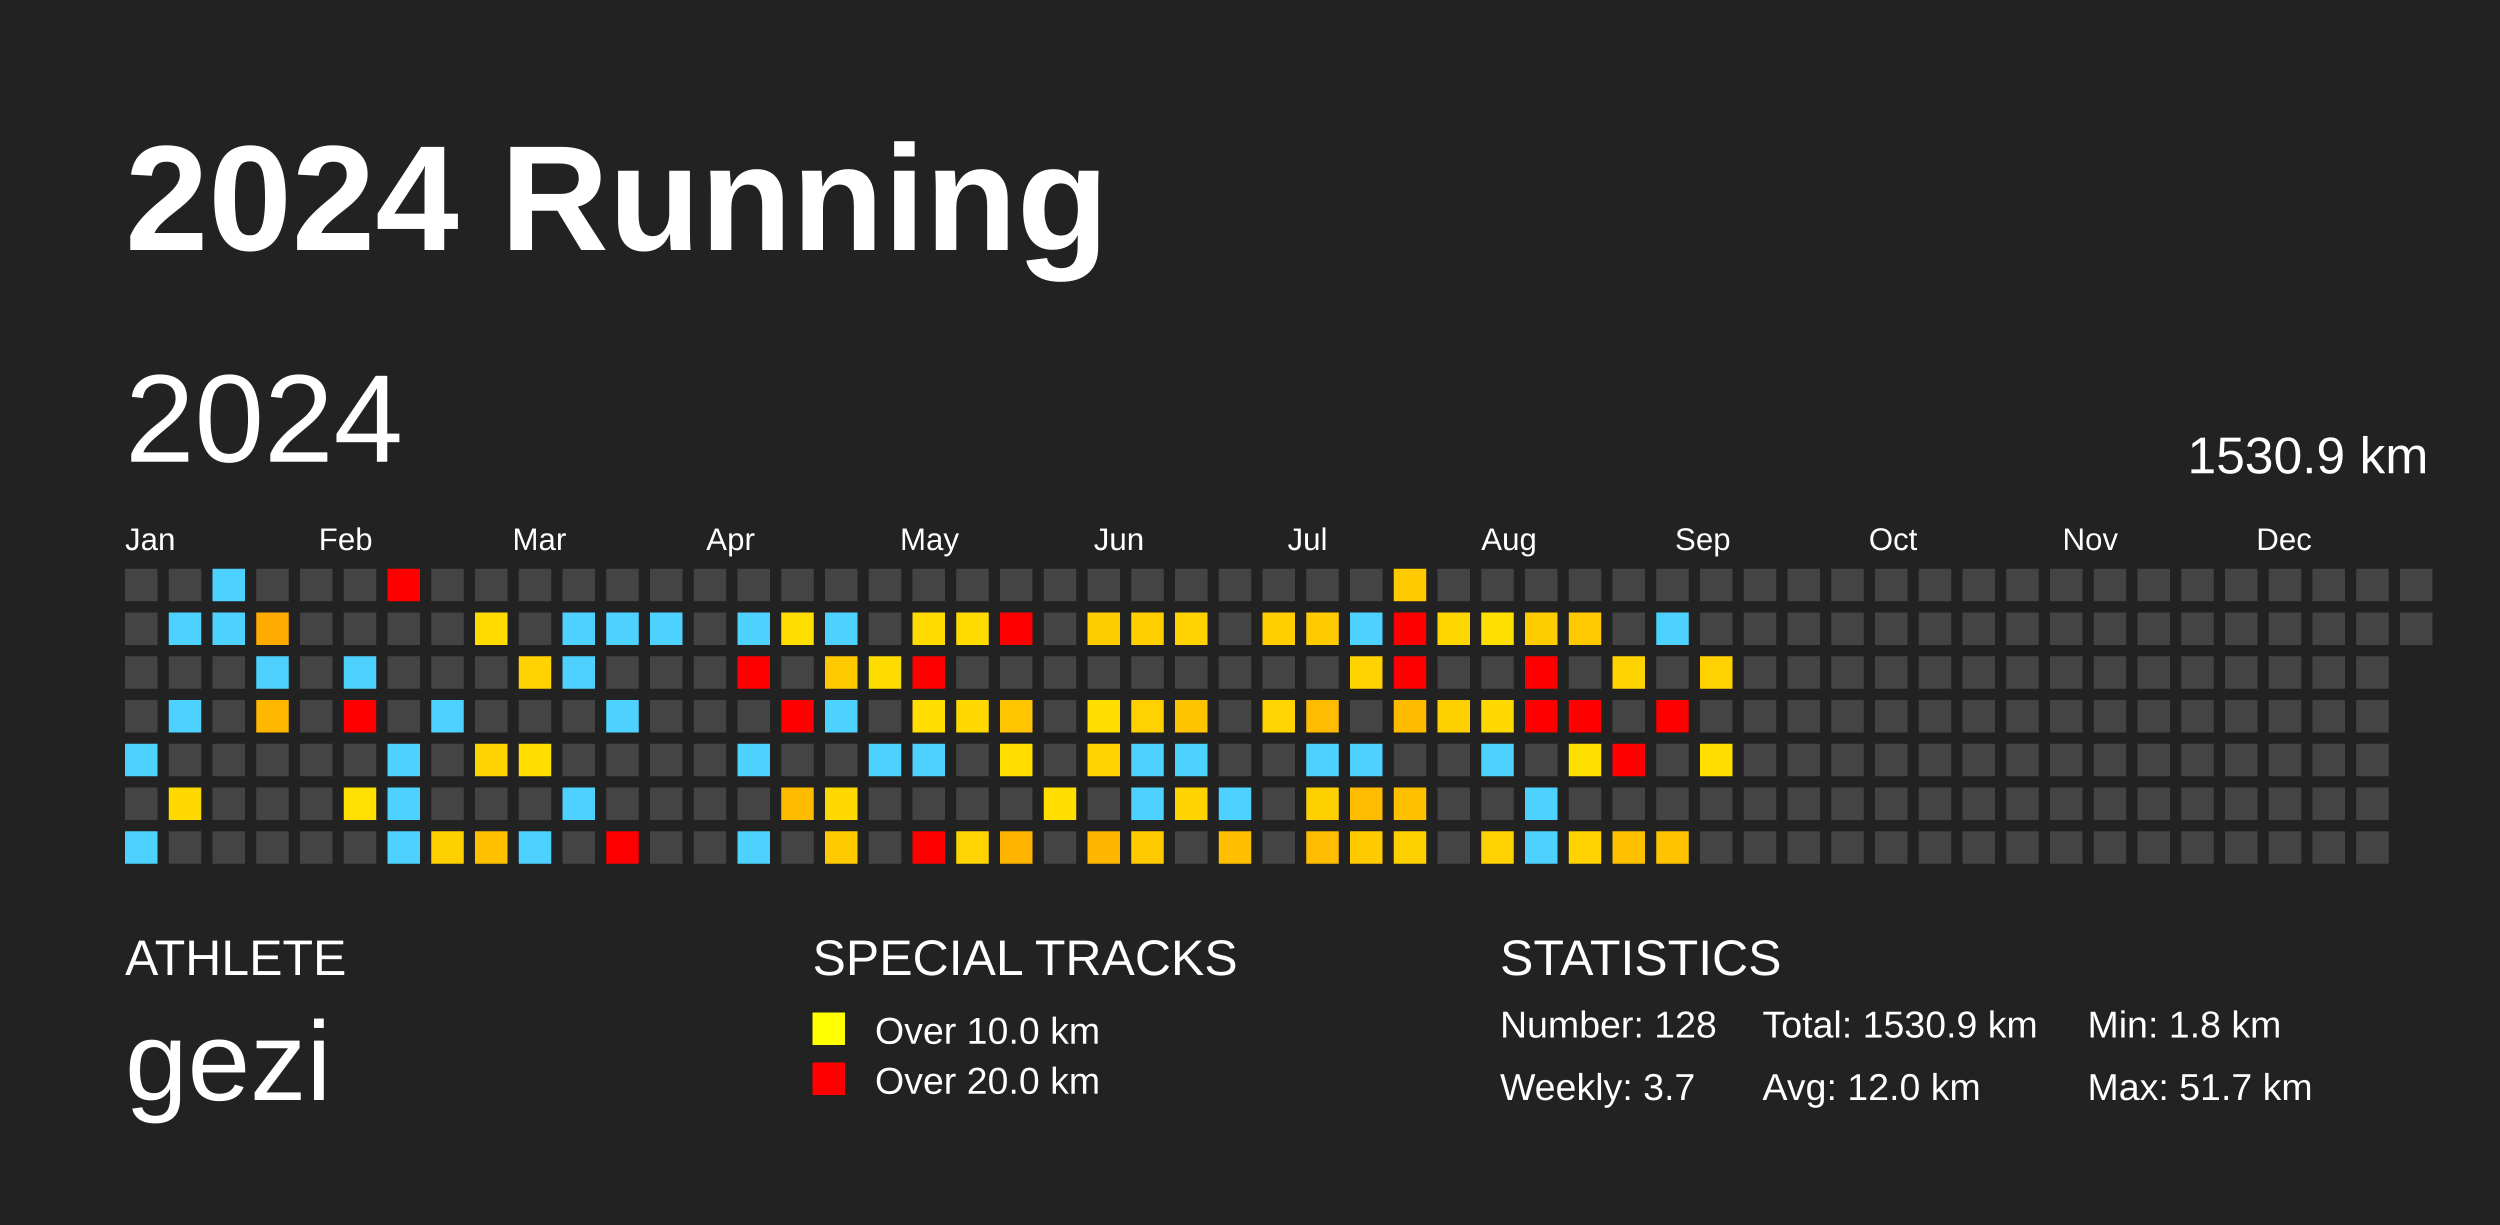
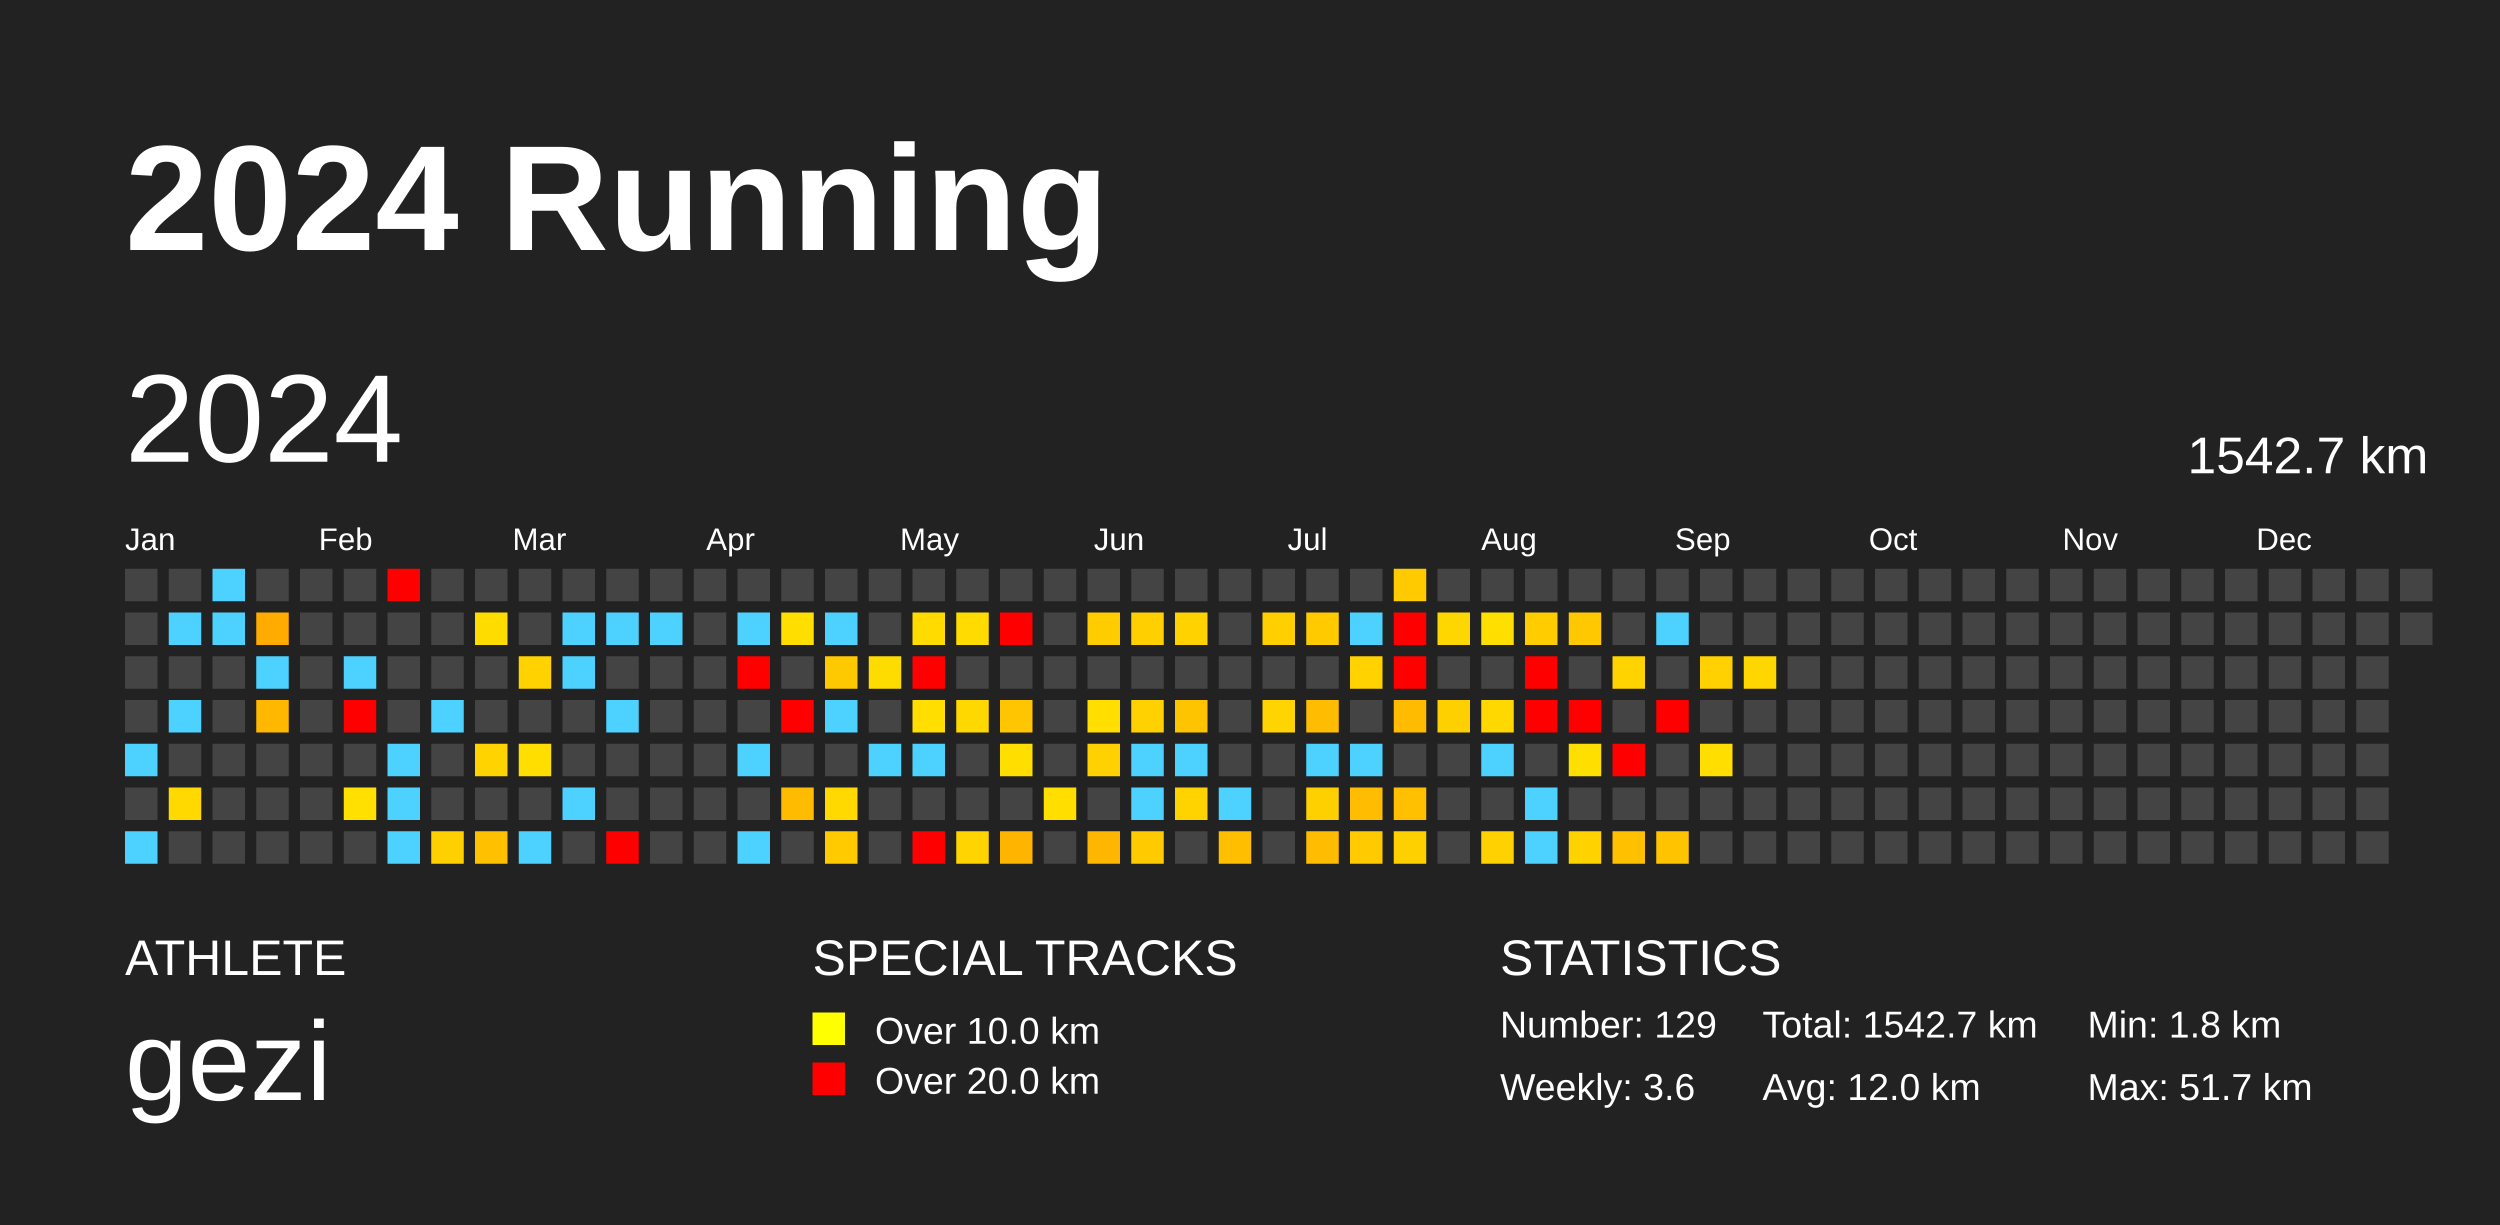
<svg xmlns="http://www.w3.org/2000/svg" baseProfile="full" height="98mm" version="1.1" viewBox="0,0,200,98" width="200mm">
  <defs />
  <rect fill="#222222" height="98" width="200" x="0" y="0" />
  <text fill="#FFFFFF" style="font-size:12px; font-family:Arial; font-weight:bold;" x="10" y="20">2024 Running</text>
  <text fill="#FFFFFF" style="font-size:4px; font-family:Arial" x="10" y="78">ATHLETE</text>
  <text fill="#FFFFFF" style="font-size:9px; font-family:Arial" x="10" y="88">gezi</text>
  <text fill="#FFFFFF" style="font-size:4px; font-family:Arial" x="65" y="78">SPECIAL TRACKS</text>
  <rect fill="yellow" height="2.6" width="2.6" x="65" y="81" />
  <text fill="#FFFFFF" style="font-size:3px; font-family:Arial" x="70" y="83.5">Over 10.0 km</text>
  <rect fill="red" height="2.6" width="2.6" x="65" y="85" />
  <text fill="#FFFFFF" style="font-size:3px; font-family:Arial" x="70" y="87.5">Over 20.0 km</text>
  <text fill="#FFFFFF" style="font-size:4px; font-family:Arial" x="120" y="78">STATISTICS</text>
-   <text fill="#FFFFFF" style="font-size:3px; font-family:Arial" x="120" y="83">Number: 128</text>
-   <text fill="#FFFFFF" style="font-size:3px; font-family:Arial" x="120" y="88">Weekly: 3.7</text>
-   <text fill="#FFFFFF" style="font-size:3px; font-family:Arial" x="141" y="83">Total: 1530.9 km</text>
+   <text fill="#FFFFFF" style="font-size:3px; font-family:Arial" x="120" y="83">Number: 129</text>
+   <text fill="#FFFFFF" style="font-size:3px; font-family:Arial" x="120" y="88">Weekly: 3.6</text>
+   <text fill="#FFFFFF" style="font-size:3px; font-family:Arial" x="141" y="83">Total: 1542.7 km</text>
  <text fill="#FFFFFF" style="font-size:3px; font-family:Arial" x="141" y="88">Avg: 12.0 km</text>
  <text fill="#FFFFFF" style="font-size:3px; font-family:Arial" x="167" y="83">Min: 1.8 km</text>
  <text fill="#FFFFFF" style="font-size:3px; font-family:Arial" x="167" y="88">Max: 51.7 km</text>
  <text dominant-baseline="hanging" fill="#FFFFFF" style="font-size:10.0px; font-family:Arial;" x="10" y="30">2024</text>
-   <text dominant-baseline="hanging" fill="#FFFFFF" style="font-size:4.125px; font-family:Arial;" x="175" y="35">1530.9 km</text>
+   <text dominant-baseline="hanging" fill="#FFFFFF" style="font-size:4.125px; font-family:Arial;" x="175" y="35">1542.7 km</text>
  <text fill="#FFFFFF" style="font-size:2.5px; font-family:Arial" x="10.0" y="44">Jan</text>
  <text fill="#FFFFFF" style="font-size:2.5px; font-family:Arial" x="25.5" y="44">Feb</text>
  <text fill="#FFFFFF" style="font-size:2.5px; font-family:Arial" x="41.0" y="44">Mar</text>
  <text fill="#FFFFFF" style="font-size:2.5px; font-family:Arial" x="56.5" y="44">Apr</text>
  <text fill="#FFFFFF" style="font-size:2.5px; font-family:Arial" x="72.0" y="44">May</text>
  <text fill="#FFFFFF" style="font-size:2.5px; font-family:Arial" x="87.5" y="44">Jun</text>
  <text fill="#FFFFFF" style="font-size:2.5px; font-family:Arial" x="103.0" y="44">Jul</text>
  <text fill="#FFFFFF" style="font-size:2.5px; font-family:Arial" x="118.5" y="44">Aug</text>
  <text fill="#FFFFFF" style="font-size:2.5px; font-family:Arial" x="134.0" y="44">Sep</text>
  <text fill="#FFFFFF" style="font-size:2.5px; font-family:Arial" x="149.5" y="44">Oct</text>
  <text fill="#FFFFFF" style="font-size:2.5px; font-family:Arial" x="165.0" y="44">Nov</text>
  <text fill="#FFFFFF" style="font-size:2.5px; font-family:Arial" x="180.5" y="44">Dec</text>
  <rect fill="#444444" height="2.6" width="2.6" x="10.0" y="45.5" />
  <rect fill="#444444" height="2.6" width="2.6" x="10.0" y="49.0" />
  <rect fill="#444444" height="2.6" width="2.6" x="10.0" y="52.5" />
  <rect fill="#444444" height="2.6" width="2.6" x="10.0" y="56.0" />
  <rect fill="#4dd2ff" height="2.6" width="2.6" x="10.0" y="59.5" />
  <rect fill="#444444" height="2.6" width="2.6" x="10.0" y="63.0" />
  <rect fill="#4dd2ff" height="2.6" width="2.6" x="10.0" y="66.5" />
  <rect fill="#444444" height="2.6" width="2.6" x="13.5" y="45.5" />
  <rect fill="#4dd2ff" height="2.6" width="2.6" x="13.5" y="49.0" />
  <rect fill="#444444" height="2.6" width="2.6" x="13.5" y="52.5" />
  <rect fill="#4dd2ff" height="2.6" width="2.6" x="13.5" y="56.0" />
  <rect fill="#444444" height="2.6" width="2.6" x="13.5" y="59.5" />
  <rect fill="#ffd900" height="2.6" width="2.6" x="13.5" y="63.0" />
  <rect fill="#444444" height="2.6" width="2.6" x="13.5" y="66.5" />
  <rect fill="#4dd2ff" height="2.6" width="2.6" x="17.0" y="45.5" />
  <rect fill="#4dd2ff" height="2.6" width="2.6" x="17.0" y="49.0" />
  <rect fill="#444444" height="2.6" width="2.6" x="17.0" y="52.5" />
  <rect fill="#444444" height="2.6" width="2.6" x="17.0" y="56.0" />
  <rect fill="#444444" height="2.6" width="2.6" x="17.0" y="59.5" />
  <rect fill="#444444" height="2.6" width="2.6" x="17.0" y="63.0" />
  <rect fill="#444444" height="2.6" width="2.6" x="17.0" y="66.5" />
  <rect fill="#444444" height="2.6" width="2.6" x="20.5" y="45.5" />
  <rect fill="#ffab00" height="2.6" width="2.6" x="20.5" y="49.0" />
  <rect fill="#4dd2ff" height="2.6" width="2.6" x="20.5" y="52.5" />
  <rect fill="#ffb700" height="2.6" width="2.6" x="20.5" y="56.0" />
  <rect fill="#444444" height="2.6" width="2.6" x="20.5" y="59.5" />
  <rect fill="#444444" height="2.6" width="2.6" x="20.5" y="63.0" />
  <rect fill="#444444" height="2.6" width="2.6" x="20.5" y="66.5" />
  <rect fill="#444444" height="2.6" width="2.6" x="24.0" y="45.5" />
  <rect fill="#444444" height="2.6" width="2.6" x="24.0" y="49.0" />
  <rect fill="#444444" height="2.6" width="2.6" x="24.0" y="52.5" />
  <rect fill="#444444" height="2.6" width="2.6" x="24.0" y="56.0" />
  <rect fill="#444444" height="2.6" width="2.6" x="24.0" y="59.5" />
  <rect fill="#444444" height="2.6" width="2.6" x="24.0" y="63.0" />
  <rect fill="#444444" height="2.6" width="2.6" x="24.0" y="66.5" />
  <rect fill="#444444" height="2.6" width="2.6" x="27.5" y="45.5" />
  <rect fill="#444444" height="2.6" width="2.6" x="27.5" y="49.0" />
  <rect fill="#4dd2ff" height="2.6" width="2.6" x="27.5" y="52.5" />
  <rect fill="red" height="2.6" width="2.6" x="27.5" y="56.0" />
  <rect fill="#444444" height="2.6" width="2.6" x="27.5" y="59.5" />
  <rect fill="#ffe000" height="2.6" width="2.6" x="27.5" y="63.0" />
  <rect fill="#444444" height="2.6" width="2.6" x="27.5" y="66.5" />
  <rect fill="red" height="2.6" width="2.6" x="31.0" y="45.5" />
  <rect fill="#444444" height="2.6" width="2.6" x="31.0" y="49.0" />
  <rect fill="#444444" height="2.6" width="2.6" x="31.0" y="52.5" />
  <rect fill="#444444" height="2.6" width="2.6" x="31.0" y="56.0" />
  <rect fill="#4dd2ff" height="2.6" width="2.6" x="31.0" y="59.5" />
  <rect fill="#4dd2ff" height="2.6" width="2.6" x="31.0" y="63.0" />
  <rect fill="#4dd2ff" height="2.6" width="2.6" x="31.0" y="66.5" />
  <rect fill="#444444" height="2.6" width="2.6" x="34.5" y="45.5" />
  <rect fill="#444444" height="2.6" width="2.6" x="34.5" y="49.0" />
  <rect fill="#444444" height="2.6" width="2.6" x="34.5" y="52.5" />
  <rect fill="#4dd2ff" height="2.6" width="2.6" x="34.5" y="56.0" />
  <rect fill="#444444" height="2.6" width="2.6" x="34.5" y="59.5" />
  <rect fill="#444444" height="2.6" width="2.6" x="34.5" y="63.0" />
  <rect fill="#ffd000" height="2.6" width="2.6" x="34.5" y="66.5" />
  <rect fill="#444444" height="2.6" width="2.6" x="38.0" y="45.5" />
  <rect fill="#ffdc00" height="2.6" width="2.6" x="38.0" y="49.0" />
  <rect fill="#444444" height="2.6" width="2.6" x="38.0" y="52.5" />
  <rect fill="#444444" height="2.6" width="2.6" x="38.0" y="56.0" />
  <rect fill="#ffd300" height="2.6" width="2.6" x="38.0" y="59.5" />
  <rect fill="#444444" height="2.6" width="2.6" x="38.0" y="63.0" />
  <rect fill="#ffc000" height="2.6" width="2.6" x="38.0" y="66.5" />
  <rect fill="#444444" height="2.6" width="2.6" x="41.5" y="45.5" />
  <rect fill="#444444" height="2.6" width="2.6" x="41.5" y="49.0" />
  <rect fill="#ffd200" height="2.6" width="2.6" x="41.5" y="52.5" />
  <rect fill="#444444" height="2.6" width="2.6" x="41.5" y="56.0" />
  <rect fill="#ffde00" height="2.6" width="2.6" x="41.5" y="59.5" />
  <rect fill="#444444" height="2.6" width="2.6" x="41.5" y="63.0" />
  <rect fill="#4dd2ff" height="2.6" width="2.6" x="41.5" y="66.5" />
  <rect fill="#444444" height="2.6" width="2.6" x="45.0" y="45.5" />
  <rect fill="#4dd2ff" height="2.6" width="2.6" x="45.0" y="49.0" />
  <rect fill="#4dd2ff" height="2.6" width="2.6" x="45.0" y="52.5" />
  <rect fill="#444444" height="2.6" width="2.6" x="45.0" y="56.0" />
  <rect fill="#444444" height="2.6" width="2.6" x="45.0" y="59.5" />
  <rect fill="#4dd2ff" height="2.6" width="2.6" x="45.0" y="63.0" />
  <rect fill="#444444" height="2.6" width="2.6" x="45.0" y="66.5" />
  <rect fill="#444444" height="2.6" width="2.6" x="48.5" y="45.5" />
  <rect fill="#4dd2ff" height="2.6" width="2.6" x="48.5" y="49.0" />
  <rect fill="#444444" height="2.6" width="2.6" x="48.5" y="52.5" />
  <rect fill="#4dd2ff" height="2.6" width="2.6" x="48.5" y="56.0" />
  <rect fill="#444444" height="2.6" width="2.6" x="48.5" y="59.5" />
  <rect fill="#444444" height="2.6" width="2.6" x="48.5" y="63.0" />
  <rect fill="red" height="2.6" width="2.6" x="48.5" y="66.5" />
  <rect fill="#444444" height="2.6" width="2.6" x="52.0" y="45.5" />
  <rect fill="#4dd2ff" height="2.6" width="2.6" x="52.0" y="49.0" />
  <rect fill="#444444" height="2.6" width="2.6" x="52.0" y="52.5" />
  <rect fill="#444444" height="2.6" width="2.6" x="52.0" y="56.0" />
  <rect fill="#444444" height="2.6" width="2.6" x="52.0" y="59.5" />
  <rect fill="#444444" height="2.6" width="2.6" x="52.0" y="63.0" />
  <rect fill="#444444" height="2.6" width="2.6" x="52.0" y="66.5" />
  <rect fill="#444444" height="2.6" width="2.6" x="55.5" y="45.5" />
  <rect fill="#444444" height="2.6" width="2.6" x="55.5" y="49.0" />
  <rect fill="#444444" height="2.6" width="2.6" x="55.5" y="52.5" />
  <rect fill="#444444" height="2.6" width="2.6" x="55.5" y="56.0" />
  <rect fill="#444444" height="2.6" width="2.6" x="55.5" y="59.5" />
  <rect fill="#444444" height="2.6" width="2.6" x="55.5" y="63.0" />
  <rect fill="#444444" height="2.6" width="2.6" x="55.5" y="66.5" />
  <rect fill="#444444" height="2.6" width="2.6" x="59.0" y="45.5" />
  <rect fill="#4dd2ff" height="2.6" width="2.6" x="59.0" y="49.0" />
  <rect fill="red" height="2.6" width="2.6" x="59.0" y="52.5" />
  <rect fill="#444444" height="2.6" width="2.6" x="59.0" y="56.0" />
  <rect fill="#4dd2ff" height="2.6" width="2.6" x="59.0" y="59.5" />
  <rect fill="#444444" height="2.6" width="2.6" x="59.0" y="63.0" />
  <rect fill="#4dd2ff" height="2.6" width="2.6" x="59.0" y="66.5" />
  <rect fill="#444444" height="2.6" width="2.6" x="62.5" y="45.5" />
  <rect fill="#ffde00" height="2.6" width="2.6" x="62.5" y="49.0" />
  <rect fill="#444444" height="2.6" width="2.6" x="62.5" y="52.5" />
  <rect fill="red" height="2.6" width="2.6" x="62.5" y="56.0" />
  <rect fill="#444444" height="2.6" width="2.6" x="62.5" y="59.5" />
  <rect fill="#ffbb00" height="2.6" width="2.6" x="62.5" y="63.0" />
  <rect fill="#444444" height="2.6" width="2.6" x="62.5" y="66.5" />
  <rect fill="#444444" height="2.6" width="2.6" x="66.0" y="45.5" />
  <rect fill="#4dd2ff" height="2.6" width="2.6" x="66.0" y="49.0" />
  <rect fill="#ffc900" height="2.6" width="2.6" x="66.0" y="52.5" />
  <rect fill="#4dd2ff" height="2.6" width="2.6" x="66.0" y="56.0" />
  <rect fill="#444444" height="2.6" width="2.6" x="66.0" y="59.5" />
  <rect fill="#ffd900" height="2.6" width="2.6" x="66.0" y="63.0" />
  <rect fill="#ffcb00" height="2.6" width="2.6" x="66.0" y="66.5" />
  <rect fill="#444444" height="2.6" width="2.6" x="69.5" y="45.5" />
  <rect fill="#444444" height="2.6" width="2.6" x="69.5" y="49.0" />
  <rect fill="#ffdc00" height="2.6" width="2.6" x="69.5" y="52.5" />
  <rect fill="#444444" height="2.6" width="2.6" x="69.5" y="56.0" />
  <rect fill="#4dd2ff" height="2.6" width="2.6" x="69.5" y="59.5" />
  <rect fill="#444444" height="2.6" width="2.6" x="69.5" y="63.0" />
  <rect fill="#444444" height="2.6" width="2.6" x="69.5" y="66.5" />
  <rect fill="#444444" height="2.6" width="2.6" x="73.0" y="45.5" />
  <rect fill="#ffdb00" height="2.6" width="2.6" x="73.0" y="49.0" />
  <rect fill="red" height="2.6" width="2.6" x="73.0" y="52.5" />
  <rect fill="#ffde00" height="2.6" width="2.6" x="73.0" y="56.0" />
  <rect fill="#4dd2ff" height="2.6" width="2.6" x="73.0" y="59.5" />
  <rect fill="#444444" height="2.6" width="2.6" x="73.0" y="63.0" />
  <rect fill="red" height="2.6" width="2.6" x="73.0" y="66.5" />
  <rect fill="#444444" height="2.6" width="2.6" x="76.5" y="45.5" />
  <rect fill="#ffdb00" height="2.6" width="2.6" x="76.5" y="49.0" />
  <rect fill="#444444" height="2.6" width="2.6" x="76.5" y="52.5" />
  <rect fill="#ffd800" height="2.6" width="2.6" x="76.5" y="56.0" />
  <rect fill="#444444" height="2.6" width="2.6" x="76.5" y="59.5" />
  <rect fill="#444444" height="2.6" width="2.6" x="76.5" y="63.0" />
  <rect fill="#ffd400" height="2.6" width="2.6" x="76.5" y="66.5" />
  <rect fill="#444444" height="2.6" width="2.6" x="80.0" y="45.5" />
  <rect fill="red" height="2.6" width="2.6" x="80.0" y="49.0" />
  <rect fill="#444444" height="2.6" width="2.6" x="80.0" y="52.5" />
  <rect fill="#ffc500" height="2.6" width="2.6" x="80.0" y="56.0" />
  <rect fill="#ffde00" height="2.6" width="2.6" x="80.0" y="59.5" />
  <rect fill="#444444" height="2.6" width="2.6" x="80.0" y="63.0" />
  <rect fill="#ffb500" height="2.6" width="2.6" x="80.0" y="66.5" />
  <rect fill="#444444" height="2.6" width="2.6" x="83.5" y="45.5" />
  <rect fill="#444444" height="2.6" width="2.6" x="83.5" y="49.0" />
  <rect fill="#444444" height="2.6" width="2.6" x="83.5" y="52.5" />
  <rect fill="#444444" height="2.6" width="2.6" x="83.5" y="56.0" />
  <rect fill="#444444" height="2.6" width="2.6" x="83.5" y="59.5" />
  <rect fill="#ffde00" height="2.6" width="2.6" x="83.5" y="63.0" />
  <rect fill="#444444" height="2.6" width="2.6" x="83.5" y="66.5" />
  <rect fill="#444444" height="2.6" width="2.6" x="87.0" y="45.5" />
  <rect fill="#ffcc00" height="2.6" width="2.6" x="87.0" y="49.0" />
  <rect fill="#444444" height="2.6" width="2.6" x="87.0" y="52.5" />
  <rect fill="#ffde00" height="2.6" width="2.6" x="87.0" y="56.0" />
  <rect fill="#ffd100" height="2.6" width="2.6" x="87.0" y="59.5" />
  <rect fill="#444444" height="2.6" width="2.6" x="87.0" y="63.0" />
  <rect fill="#ffb600" height="2.6" width="2.6" x="87.0" y="66.5" />
  <rect fill="#444444" height="2.6" width="2.6" x="90.5" y="45.5" />
  <rect fill="#ffcf00" height="2.6" width="2.6" x="90.5" y="49.0" />
  <rect fill="#444444" height="2.6" width="2.6" x="90.5" y="52.5" />
  <rect fill="#ffd100" height="2.6" width="2.6" x="90.5" y="56.0" />
  <rect fill="#4dd2ff" height="2.6" width="2.6" x="90.5" y="59.5" />
  <rect fill="#4dd2ff" height="2.6" width="2.6" x="90.5" y="63.0" />
  <rect fill="#ffcb00" height="2.6" width="2.6" x="90.5" y="66.5" />
  <rect fill="#444444" height="2.6" width="2.6" x="94.0" y="45.5" />
  <rect fill="#ffd200" height="2.6" width="2.6" x="94.0" y="49.0" />
  <rect fill="#444444" height="2.6" width="2.6" x="94.0" y="52.5" />
  <rect fill="#ffc400" height="2.6" width="2.6" x="94.0" y="56.0" />
  <rect fill="#4dd2ff" height="2.6" width="2.6" x="94.0" y="59.5" />
  <rect fill="#ffd300" height="2.6" width="2.6" x="94.0" y="63.0" />
  <rect fill="#444444" height="2.6" width="2.6" x="94.0" y="66.5" />
  <rect fill="#444444" height="2.6" width="2.6" x="97.5" y="45.5" />
  <rect fill="#444444" height="2.6" width="2.6" x="97.5" y="49.0" />
  <rect fill="#444444" height="2.6" width="2.6" x="97.5" y="52.5" />
  <rect fill="#444444" height="2.6" width="2.6" x="97.5" y="56.0" />
  <rect fill="#444444" height="2.6" width="2.6" x="97.5" y="59.5" />
  <rect fill="#4dd2ff" height="2.6" width="2.6" x="97.5" y="63.0" />
  <rect fill="#ffbe00" height="2.6" width="2.6" x="97.5" y="66.5" />
  <rect fill="#444444" height="2.6" width="2.6" x="101.0" y="45.5" />
  <rect fill="#ffcf00" height="2.6" width="2.6" x="101.0" y="49.0" />
  <rect fill="#444444" height="2.6" width="2.6" x="101.0" y="52.5" />
  <rect fill="#ffd400" height="2.6" width="2.6" x="101.0" y="56.0" />
  <rect fill="#444444" height="2.6" width="2.6" x="101.0" y="59.5" />
  <rect fill="#444444" height="2.6" width="2.6" x="101.0" y="63.0" />
  <rect fill="#444444" height="2.6" width="2.6" x="101.0" y="66.5" />
  <rect fill="#444444" height="2.6" width="2.6" x="104.5" y="45.5" />
  <rect fill="#ffca00" height="2.6" width="2.6" x="104.5" y="49.0" />
  <rect fill="#444444" height="2.6" width="2.6" x="104.5" y="52.5" />
  <rect fill="#ffbc00" height="2.6" width="2.6" x="104.5" y="56.0" />
  <rect fill="#4dd2ff" height="2.6" width="2.6" x="104.5" y="59.5" />
  <rect fill="#ffd000" height="2.6" width="2.6" x="104.5" y="63.0" />
  <rect fill="#ffbc00" height="2.6" width="2.6" x="104.5" y="66.5" />
  <rect fill="#444444" height="2.6" width="2.6" x="108.0" y="45.5" />
  <rect fill="#4dd2ff" height="2.6" width="2.6" x="108.0" y="49.0" />
  <rect fill="#ffd200" height="2.6" width="2.6" x="108.0" y="52.5" />
  <rect fill="#444444" height="2.6" width="2.6" x="108.0" y="56.0" />
  <rect fill="#4dd2ff" height="2.6" width="2.6" x="108.0" y="59.5" />
  <rect fill="#ffbc00" height="2.6" width="2.6" x="108.0" y="63.0" />
  <rect fill="#ffca00" height="2.6" width="2.6" x="108.0" y="66.5" />
  <rect fill="#ffca00" height="2.6" width="2.6" x="111.5" y="45.5" />
  <rect fill="red" height="2.6" width="2.6" x="111.5" y="49.0" />
  <rect fill="red" height="2.6" width="2.6" x="111.5" y="52.5" />
  <rect fill="#ffbb00" height="2.6" width="2.6" x="111.5" y="56.0" />
  <rect fill="#444444" height="2.6" width="2.6" x="111.5" y="59.5" />
  <rect fill="#ffc000" height="2.6" width="2.6" x="111.5" y="63.0" />
  <rect fill="#ffd000" height="2.6" width="2.6" x="111.5" y="66.5" />
  <rect fill="#444444" height="2.6" width="2.6" x="115.0" y="45.5" />
  <rect fill="#ffd700" height="2.6" width="2.6" x="115.0" y="49.0" />
  <rect fill="#444444" height="2.6" width="2.6" x="115.0" y="52.5" />
  <rect fill="#ffd000" height="2.6" width="2.6" x="115.0" y="56.0" />
  <rect fill="#444444" height="2.6" width="2.6" x="115.0" y="59.5" />
  <rect fill="#444444" height="2.6" width="2.6" x="115.0" y="63.0" />
  <rect fill="#444444" height="2.6" width="2.6" x="115.0" y="66.5" />
  <rect fill="#444444" height="2.6" width="2.6" x="118.5" y="45.5" />
  <rect fill="#ffdf00" height="2.6" width="2.6" x="118.5" y="49.0" />
  <rect fill="#444444" height="2.6" width="2.6" x="118.5" y="52.5" />
  <rect fill="#ffd800" height="2.6" width="2.6" x="118.5" y="56.0" />
  <rect fill="#4dd2ff" height="2.6" width="2.6" x="118.5" y="59.5" />
  <rect fill="#444444" height="2.6" width="2.6" x="118.5" y="63.0" />
  <rect fill="#ffd100" height="2.6" width="2.6" x="118.5" y="66.5" />
  <rect fill="#444444" height="2.6" width="2.6" x="122.0" y="45.5" />
  <rect fill="#ffcc00" height="2.6" width="2.6" x="122.0" y="49.0" />
  <rect fill="red" height="2.6" width="2.6" x="122.0" y="52.5" />
  <rect fill="red" height="2.6" width="2.6" x="122.0" y="56.0" />
  <rect fill="#444444" height="2.6" width="2.6" x="122.0" y="59.5" />
  <rect fill="#4dd2ff" height="2.6" width="2.6" x="122.0" y="63.0" />
  <rect fill="#4dd2ff" height="2.6" width="2.6" x="122.0" y="66.5" />
  <rect fill="#444444" height="2.6" width="2.6" x="125.5" y="45.5" />
  <rect fill="#ffc800" height="2.6" width="2.6" x="125.5" y="49.0" />
  <rect fill="#444444" height="2.6" width="2.6" x="125.5" y="52.5" />
  <rect fill="red" height="2.6" width="2.6" x="125.5" y="56.0" />
  <rect fill="#ffdf00" height="2.6" width="2.6" x="125.5" y="59.5" />
  <rect fill="#444444" height="2.6" width="2.6" x="125.5" y="63.0" />
  <rect fill="#ffd200" height="2.6" width="2.6" x="125.5" y="66.5" />
  <rect fill="#444444" height="2.6" width="2.6" x="129.0" y="45.5" />
  <rect fill="#444444" height="2.6" width="2.6" x="129.0" y="49.0" />
  <rect fill="#ffd300" height="2.6" width="2.6" x="129.0" y="52.5" />
  <rect fill="#444444" height="2.6" width="2.6" x="129.0" y="56.0" />
  <rect fill="red" height="2.6" width="2.6" x="129.0" y="59.5" />
  <rect fill="#444444" height="2.6" width="2.6" x="129.0" y="63.0" />
  <rect fill="#ffc000" height="2.6" width="2.6" x="129.0" y="66.5" />
  <rect fill="#444444" height="2.6" width="2.6" x="132.5" y="45.5" />
  <rect fill="#4dd2ff" height="2.6" width="2.6" x="132.5" y="49.0" />
  <rect fill="#444444" height="2.6" width="2.6" x="132.5" y="52.5" />
  <rect fill="red" height="2.6" width="2.6" x="132.5" y="56.0" />
  <rect fill="#444444" height="2.6" width="2.6" x="132.5" y="59.5" />
  <rect fill="#444444" height="2.6" width="2.6" x="132.5" y="63.0" />
  <rect fill="#ffc300" height="2.6" width="2.6" x="132.5" y="66.5" />
  <rect fill="#444444" height="2.6" width="2.6" x="136.0" y="45.5" />
  <rect fill="#444444" height="2.6" width="2.6" x="136.0" y="49.0" />
  <rect fill="#ffd100" height="2.6" width="2.6" x="136.0" y="52.5" />
  <rect fill="#444444" height="2.6" width="2.6" x="136.0" y="56.0" />
  <rect fill="#ffde00" height="2.6" width="2.6" x="136.0" y="59.5" />
  <rect fill="#444444" height="2.6" width="2.6" x="136.0" y="63.0" />
  <rect fill="#444444" height="2.6" width="2.6" x="136.0" y="66.5" />
  <rect fill="#444444" height="2.6" width="2.6" x="139.5" y="45.5" />
  <rect fill="#444444" height="2.6" width="2.6" x="139.5" y="49.0" />
-   <rect fill="#444444" height="2.6" width="2.6" x="139.5" y="52.5" />
+   <rect fill="#ffd600" height="2.6" width="2.6" x="139.5" y="52.5" />
  <rect fill="#444444" height="2.6" width="2.6" x="139.5" y="56.0" />
  <rect fill="#444444" height="2.6" width="2.6" x="139.5" y="59.5" />
  <rect fill="#444444" height="2.6" width="2.6" x="139.5" y="63.0" />
  <rect fill="#444444" height="2.6" width="2.6" x="139.5" y="66.5" />
  <rect fill="#444444" height="2.6" width="2.6" x="143.0" y="45.5" />
  <rect fill="#444444" height="2.6" width="2.6" x="143.0" y="49.0" />
  <rect fill="#444444" height="2.6" width="2.6" x="143.0" y="52.5" />
  <rect fill="#444444" height="2.6" width="2.6" x="143.0" y="56.0" />
  <rect fill="#444444" height="2.6" width="2.6" x="143.0" y="59.5" />
  <rect fill="#444444" height="2.6" width="2.6" x="143.0" y="63.0" />
  <rect fill="#444444" height="2.6" width="2.6" x="143.0" y="66.5" />
  <rect fill="#444444" height="2.6" width="2.6" x="146.5" y="45.5" />
  <rect fill="#444444" height="2.6" width="2.6" x="146.5" y="49.0" />
  <rect fill="#444444" height="2.6" width="2.6" x="146.5" y="52.5" />
  <rect fill="#444444" height="2.6" width="2.6" x="146.5" y="56.0" />
  <rect fill="#444444" height="2.6" width="2.6" x="146.5" y="59.5" />
  <rect fill="#444444" height="2.6" width="2.6" x="146.5" y="63.0" />
  <rect fill="#444444" height="2.6" width="2.6" x="146.5" y="66.5" />
  <rect fill="#444444" height="2.6" width="2.6" x="150.0" y="45.5" />
  <rect fill="#444444" height="2.6" width="2.6" x="150.0" y="49.0" />
  <rect fill="#444444" height="2.6" width="2.6" x="150.0" y="52.5" />
  <rect fill="#444444" height="2.6" width="2.6" x="150.0" y="56.0" />
  <rect fill="#444444" height="2.6" width="2.6" x="150.0" y="59.5" />
  <rect fill="#444444" height="2.6" width="2.6" x="150.0" y="63.0" />
  <rect fill="#444444" height="2.6" width="2.6" x="150.0" y="66.5" />
  <rect fill="#444444" height="2.6" width="2.6" x="153.5" y="45.5" />
  <rect fill="#444444" height="2.6" width="2.6" x="153.5" y="49.0" />
  <rect fill="#444444" height="2.6" width="2.6" x="153.5" y="52.5" />
  <rect fill="#444444" height="2.6" width="2.6" x="153.5" y="56.0" />
  <rect fill="#444444" height="2.6" width="2.6" x="153.5" y="59.5" />
  <rect fill="#444444" height="2.6" width="2.6" x="153.5" y="63.0" />
  <rect fill="#444444" height="2.6" width="2.6" x="153.5" y="66.5" />
  <rect fill="#444444" height="2.6" width="2.6" x="157.0" y="45.5" />
  <rect fill="#444444" height="2.6" width="2.6" x="157.0" y="49.0" />
  <rect fill="#444444" height="2.6" width="2.6" x="157.0" y="52.5" />
  <rect fill="#444444" height="2.6" width="2.6" x="157.0" y="56.0" />
  <rect fill="#444444" height="2.6" width="2.6" x="157.0" y="59.5" />
  <rect fill="#444444" height="2.6" width="2.6" x="157.0" y="63.0" />
  <rect fill="#444444" height="2.6" width="2.6" x="157.0" y="66.5" />
  <rect fill="#444444" height="2.6" width="2.6" x="160.5" y="45.5" />
  <rect fill="#444444" height="2.6" width="2.6" x="160.5" y="49.0" />
  <rect fill="#444444" height="2.6" width="2.6" x="160.5" y="52.5" />
  <rect fill="#444444" height="2.6" width="2.6" x="160.5" y="56.0" />
  <rect fill="#444444" height="2.6" width="2.6" x="160.5" y="59.5" />
  <rect fill="#444444" height="2.6" width="2.6" x="160.5" y="63.0" />
  <rect fill="#444444" height="2.6" width="2.6" x="160.5" y="66.5" />
  <rect fill="#444444" height="2.6" width="2.6" x="164.0" y="45.5" />
  <rect fill="#444444" height="2.6" width="2.6" x="164.0" y="49.0" />
  <rect fill="#444444" height="2.6" width="2.6" x="164.0" y="52.5" />
  <rect fill="#444444" height="2.6" width="2.6" x="164.0" y="56.0" />
  <rect fill="#444444" height="2.6" width="2.6" x="164.0" y="59.5" />
  <rect fill="#444444" height="2.6" width="2.6" x="164.0" y="63.0" />
  <rect fill="#444444" height="2.6" width="2.6" x="164.0" y="66.5" />
  <rect fill="#444444" height="2.6" width="2.6" x="167.5" y="45.5" />
  <rect fill="#444444" height="2.6" width="2.6" x="167.5" y="49.0" />
  <rect fill="#444444" height="2.6" width="2.6" x="167.5" y="52.5" />
  <rect fill="#444444" height="2.6" width="2.6" x="167.5" y="56.0" />
  <rect fill="#444444" height="2.6" width="2.6" x="167.5" y="59.5" />
  <rect fill="#444444" height="2.6" width="2.6" x="167.5" y="63.0" />
  <rect fill="#444444" height="2.6" width="2.6" x="167.5" y="66.5" />
  <rect fill="#444444" height="2.6" width="2.6" x="171.0" y="45.5" />
  <rect fill="#444444" height="2.6" width="2.6" x="171.0" y="49.0" />
  <rect fill="#444444" height="2.6" width="2.6" x="171.0" y="52.5" />
  <rect fill="#444444" height="2.6" width="2.6" x="171.0" y="56.0" />
  <rect fill="#444444" height="2.6" width="2.6" x="171.0" y="59.5" />
  <rect fill="#444444" height="2.6" width="2.6" x="171.0" y="63.0" />
  <rect fill="#444444" height="2.6" width="2.6" x="171.0" y="66.5" />
  <rect fill="#444444" height="2.6" width="2.6" x="174.5" y="45.5" />
  <rect fill="#444444" height="2.6" width="2.6" x="174.5" y="49.0" />
  <rect fill="#444444" height="2.6" width="2.6" x="174.5" y="52.5" />
  <rect fill="#444444" height="2.6" width="2.6" x="174.5" y="56.0" />
  <rect fill="#444444" height="2.6" width="2.6" x="174.5" y="59.5" />
  <rect fill="#444444" height="2.6" width="2.6" x="174.5" y="63.0" />
  <rect fill="#444444" height="2.6" width="2.6" x="174.5" y="66.5" />
  <rect fill="#444444" height="2.6" width="2.6" x="178.0" y="45.5" />
  <rect fill="#444444" height="2.6" width="2.6" x="178.0" y="49.0" />
  <rect fill="#444444" height="2.6" width="2.6" x="178.0" y="52.5" />
  <rect fill="#444444" height="2.6" width="2.6" x="178.0" y="56.0" />
  <rect fill="#444444" height="2.6" width="2.6" x="178.0" y="59.5" />
  <rect fill="#444444" height="2.6" width="2.6" x="178.0" y="63.0" />
  <rect fill="#444444" height="2.6" width="2.6" x="178.0" y="66.5" />
  <rect fill="#444444" height="2.6" width="2.6" x="181.5" y="45.5" />
  <rect fill="#444444" height="2.6" width="2.6" x="181.5" y="49.0" />
  <rect fill="#444444" height="2.6" width="2.6" x="181.5" y="52.5" />
  <rect fill="#444444" height="2.6" width="2.6" x="181.5" y="56.0" />
  <rect fill="#444444" height="2.6" width="2.6" x="181.5" y="59.5" />
  <rect fill="#444444" height="2.6" width="2.6" x="181.5" y="63.0" />
  <rect fill="#444444" height="2.6" width="2.6" x="181.5" y="66.5" />
  <rect fill="#444444" height="2.6" width="2.6" x="185.0" y="45.5" />
  <rect fill="#444444" height="2.6" width="2.6" x="185.0" y="49.0" />
  <rect fill="#444444" height="2.6" width="2.6" x="185.0" y="52.5" />
  <rect fill="#444444" height="2.6" width="2.6" x="185.0" y="56.0" />
  <rect fill="#444444" height="2.6" width="2.6" x="185.0" y="59.5" />
  <rect fill="#444444" height="2.6" width="2.6" x="185.0" y="63.0" />
  <rect fill="#444444" height="2.6" width="2.6" x="185.0" y="66.5" />
  <rect fill="#444444" height="2.6" width="2.6" x="188.5" y="45.5" />
  <rect fill="#444444" height="2.6" width="2.6" x="188.5" y="49.0" />
  <rect fill="#444444" height="2.6" width="2.6" x="188.5" y="52.5" />
  <rect fill="#444444" height="2.6" width="2.6" x="188.5" y="56.0" />
  <rect fill="#444444" height="2.6" width="2.6" x="188.5" y="59.5" />
  <rect fill="#444444" height="2.6" width="2.6" x="188.5" y="63.0" />
  <rect fill="#444444" height="2.6" width="2.6" x="188.5" y="66.5" />
  <rect fill="#444444" height="2.6" width="2.6" x="192.0" y="45.5" />
  <rect fill="#444444" height="2.6" width="2.6" x="192.0" y="49.0" />
</svg>
